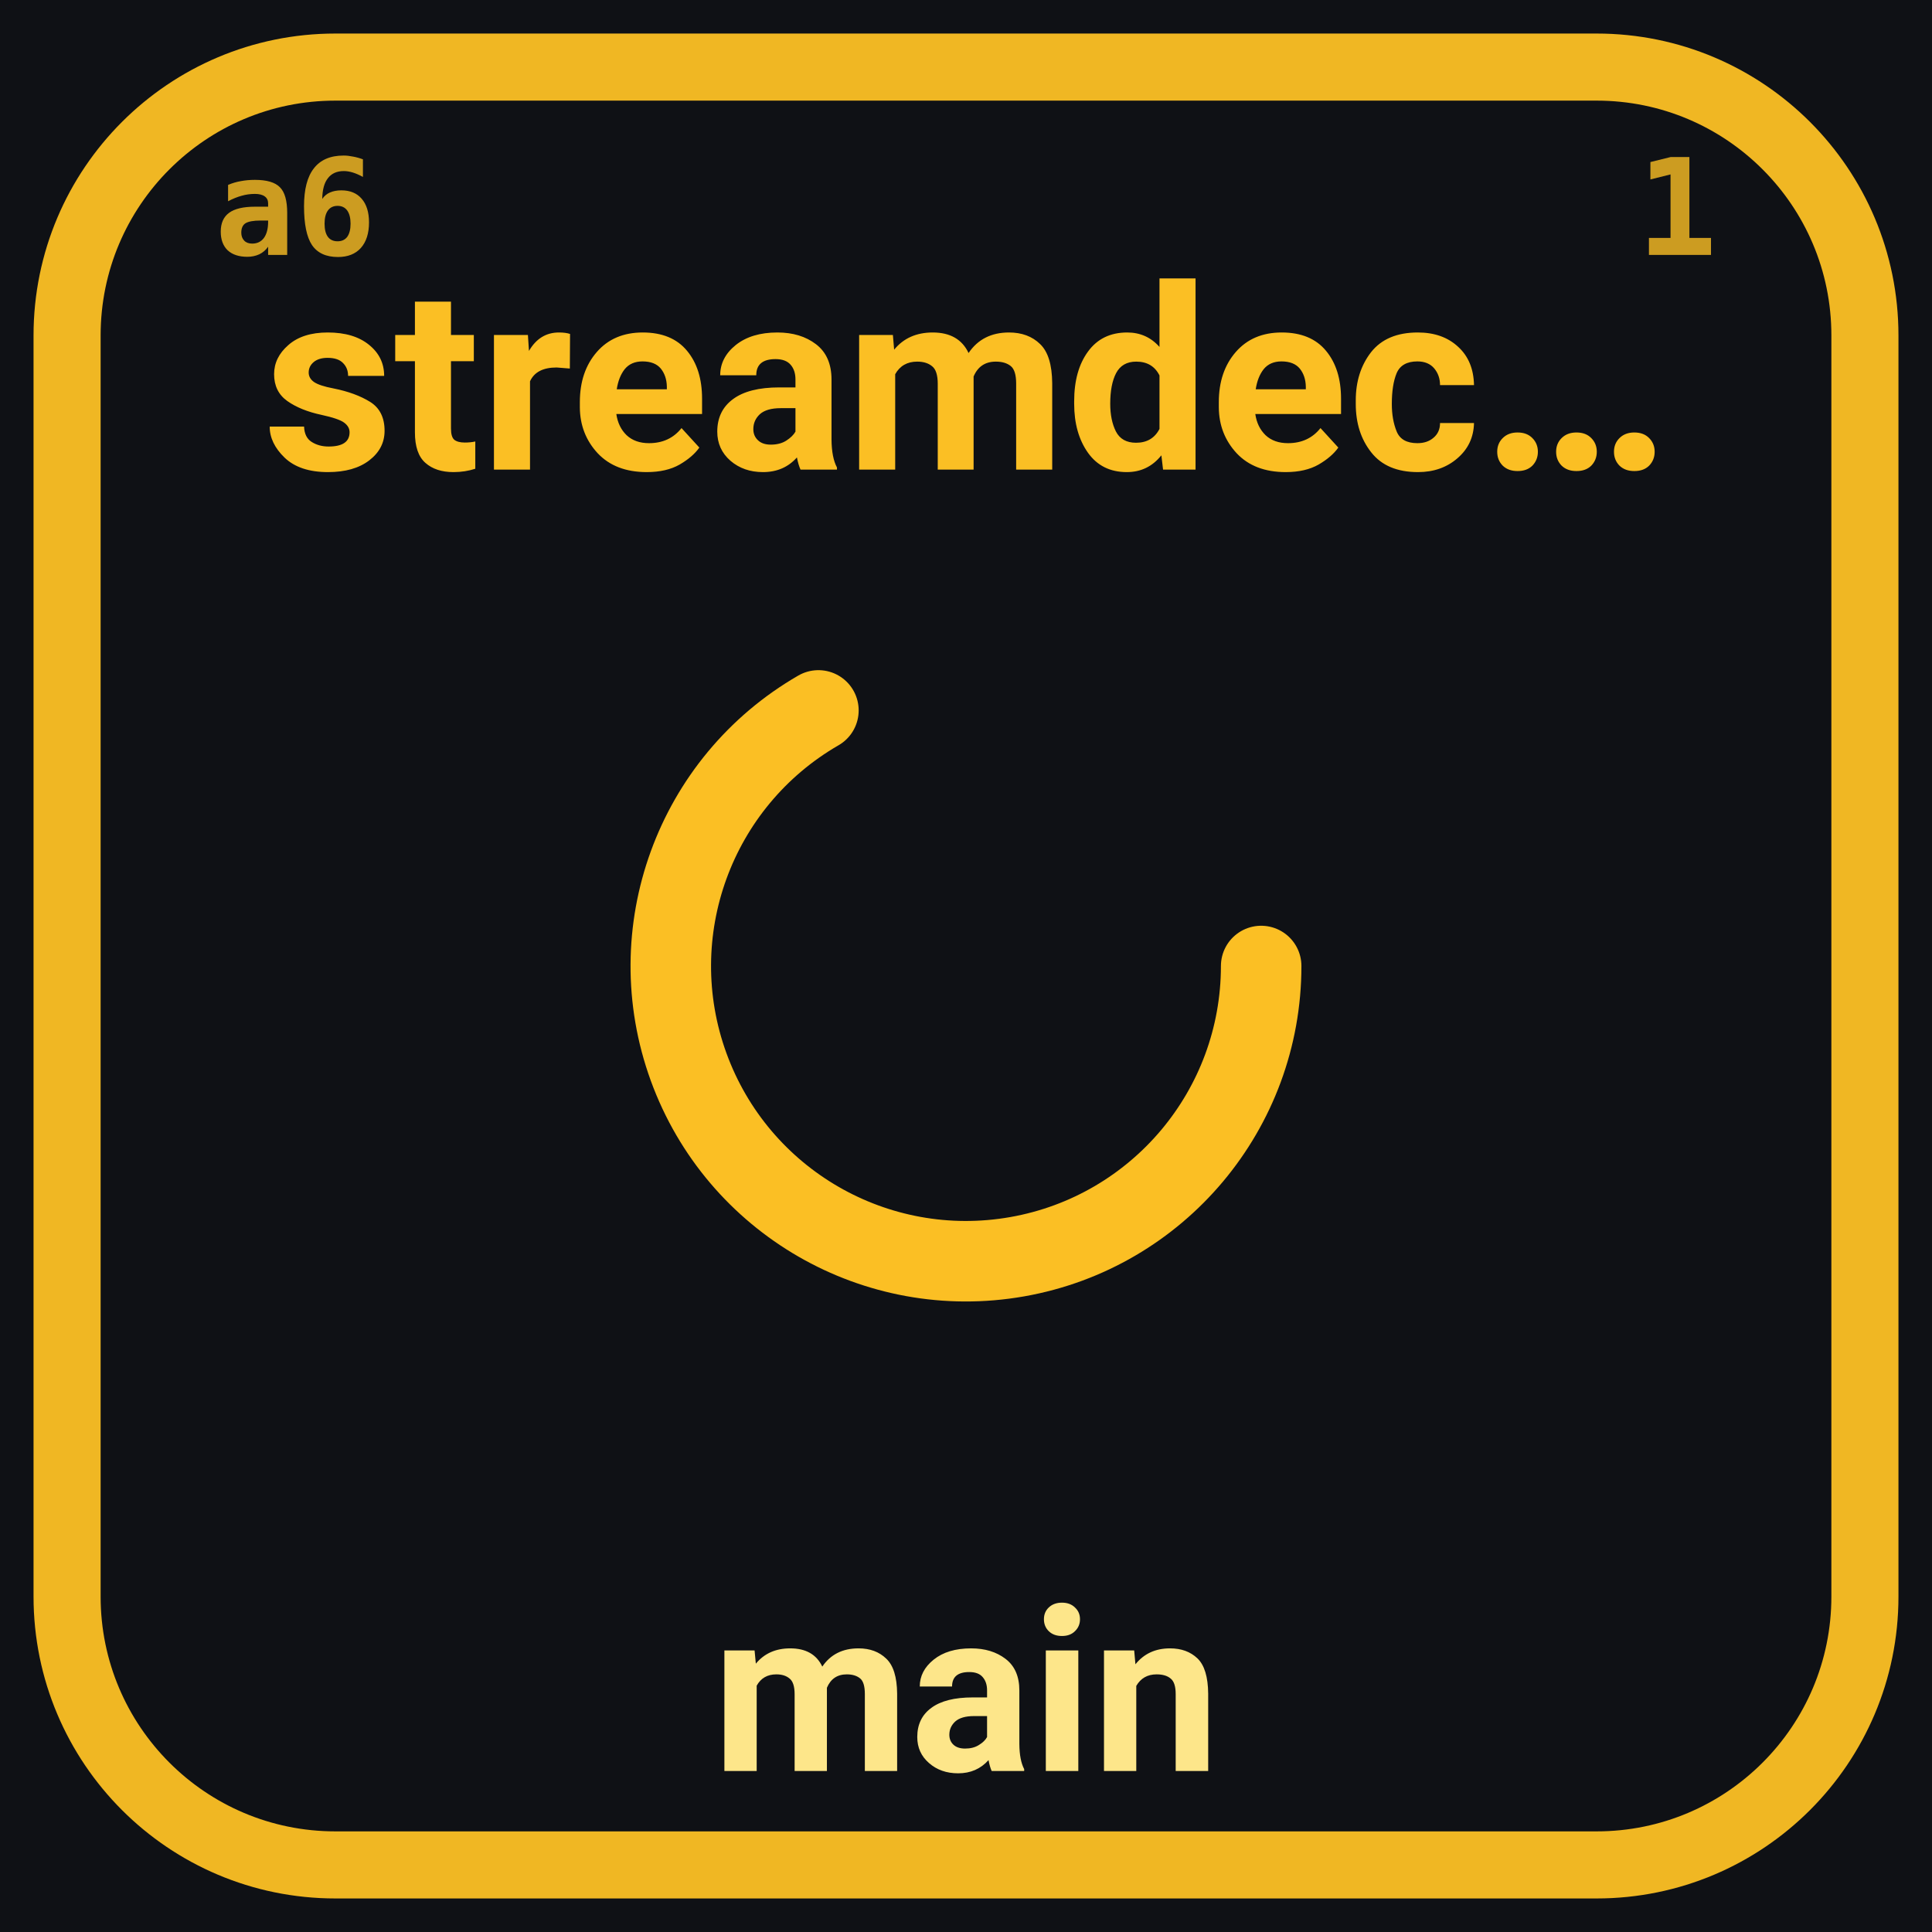
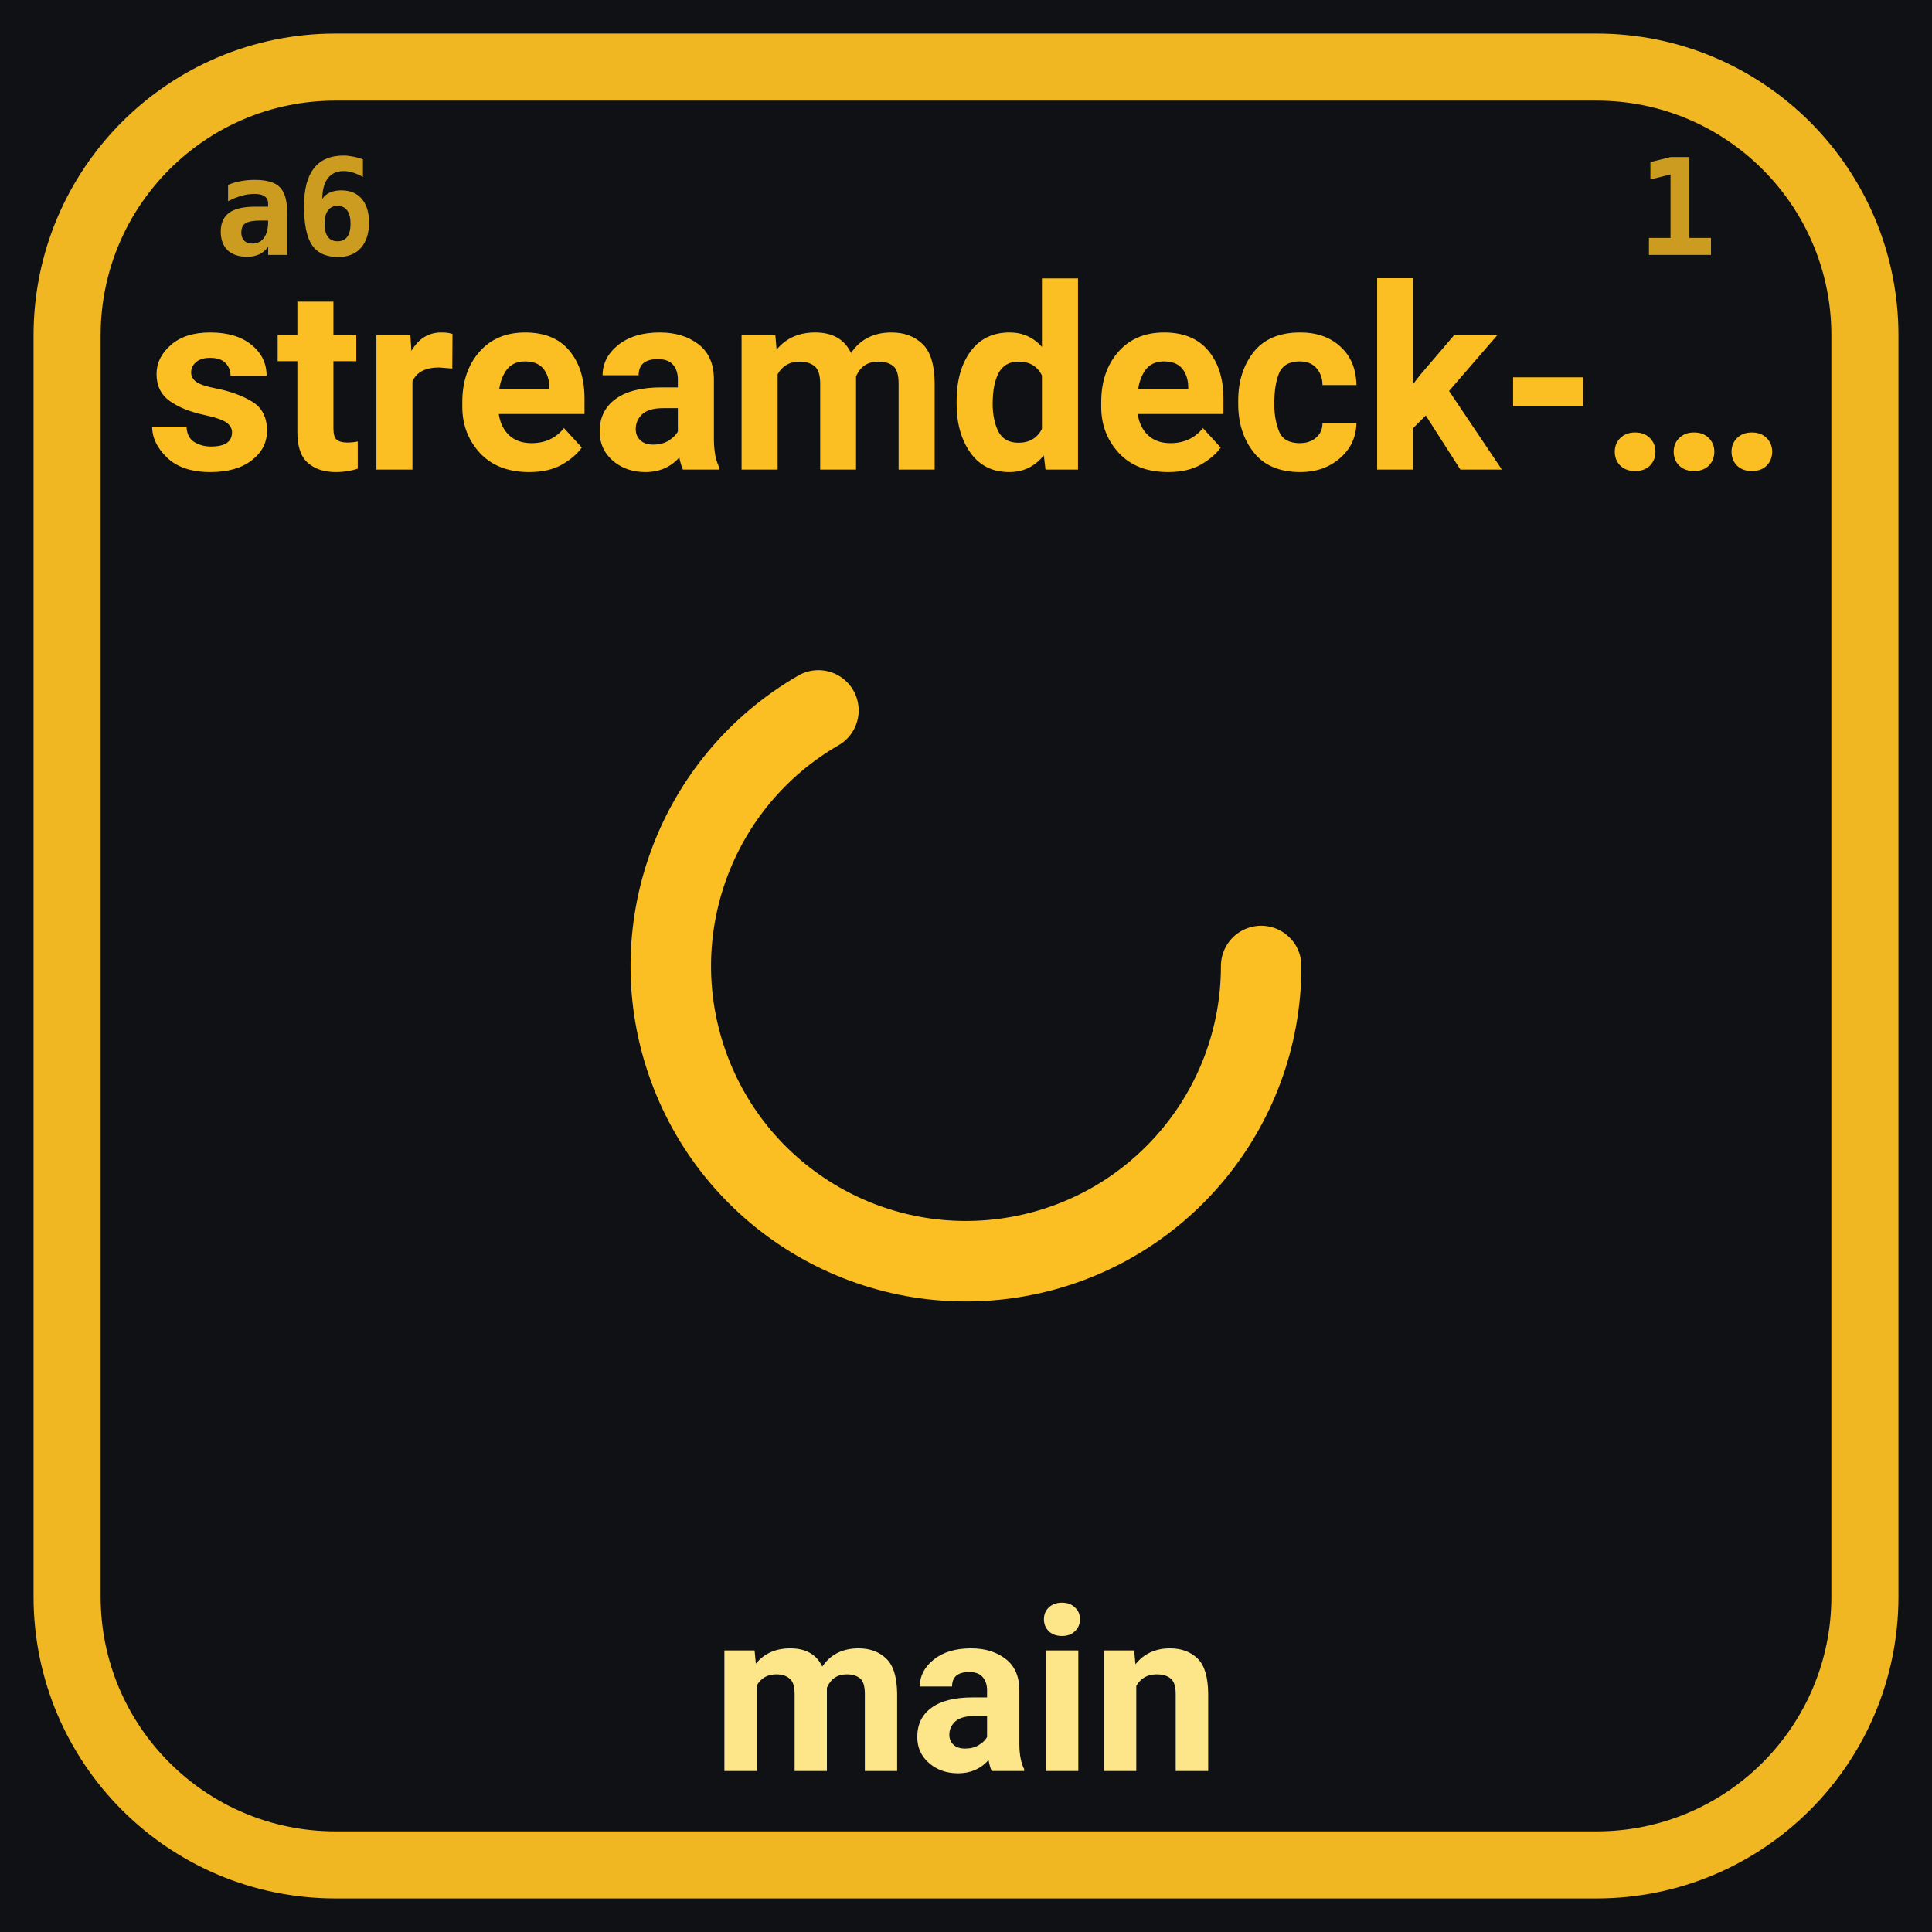
<svg xmlns="http://www.w3.org/2000/svg" width="144" height="144" viewBox="0 0 144 144">
  <rect width="144" height="144" fill="#0f1115" />
  <rect x="5" y="5" width="134" height="134" rx="20" fill="none" stroke="#fbbf24" stroke-width="5" stroke-linejoin="round" opacity="0.95" />
  <text x="128" y="19" font-family="ui-monospace,SFMono-Regular,Menlo,monospace" font-size="10" font-weight="700" fill="#fbbf24" opacity="0.8" text-anchor="end">1</text>
  <text x="16" y="19" font-family="ui-monospace,SFMono-Regular,Menlo,monospace" font-size="10" font-weight="700" fill="#fbbf24" opacity="0.8" text-anchor="start">a6</text>
  <defs>
    <clipPath id="ct">
      <rect x="10" y="19" width="124" height="23" />
    </clipPath>
  </defs>
-   <text clip-path="url(#ct)" x="72" y="35" font-family="-apple-system,Segoe UI,Roboto,sans-serif" font-size="19" font-weight="700" fill="#fbbf24" text-anchor="middle">streamdec…</text>
+   <text clip-path="url(#ct)" x="72" y="35" font-family="-apple-system,Segoe UI,Roboto,sans-serif" font-size="19" font-weight="700" fill="#fbbf24" text-anchor="middle">streamdeck-…</text>
  <g transform="translate(0,12)">
    <path d="M 94.00 60.00 A 22 22 0 1 1 61.00 40.95" fill="none" stroke="#fbbf24" stroke-width="6" stroke-linecap="round" />
  </g>
  <defs>
-     <clipPath id="cb">
+     <clipPath id="cb0">
      <rect x="10" y="118" width="124" height="20" />
    </clipPath>
  </defs>
-   <text clip-path="url(#cb)" x="72" y="132" font-family="-apple-system,Segoe UI,Roboto,sans-serif" font-size="17" font-weight="600" fill="#fde68a" text-anchor="middle">main</text>
+   <text clip-path="url(#cb0)" x="72" y="132" font-family="-apple-system,Segoe UI,Roboto,sans-serif" font-size="17" font-weight="600" fill="#fde68a" text-anchor="middle">main</text>
</svg>
